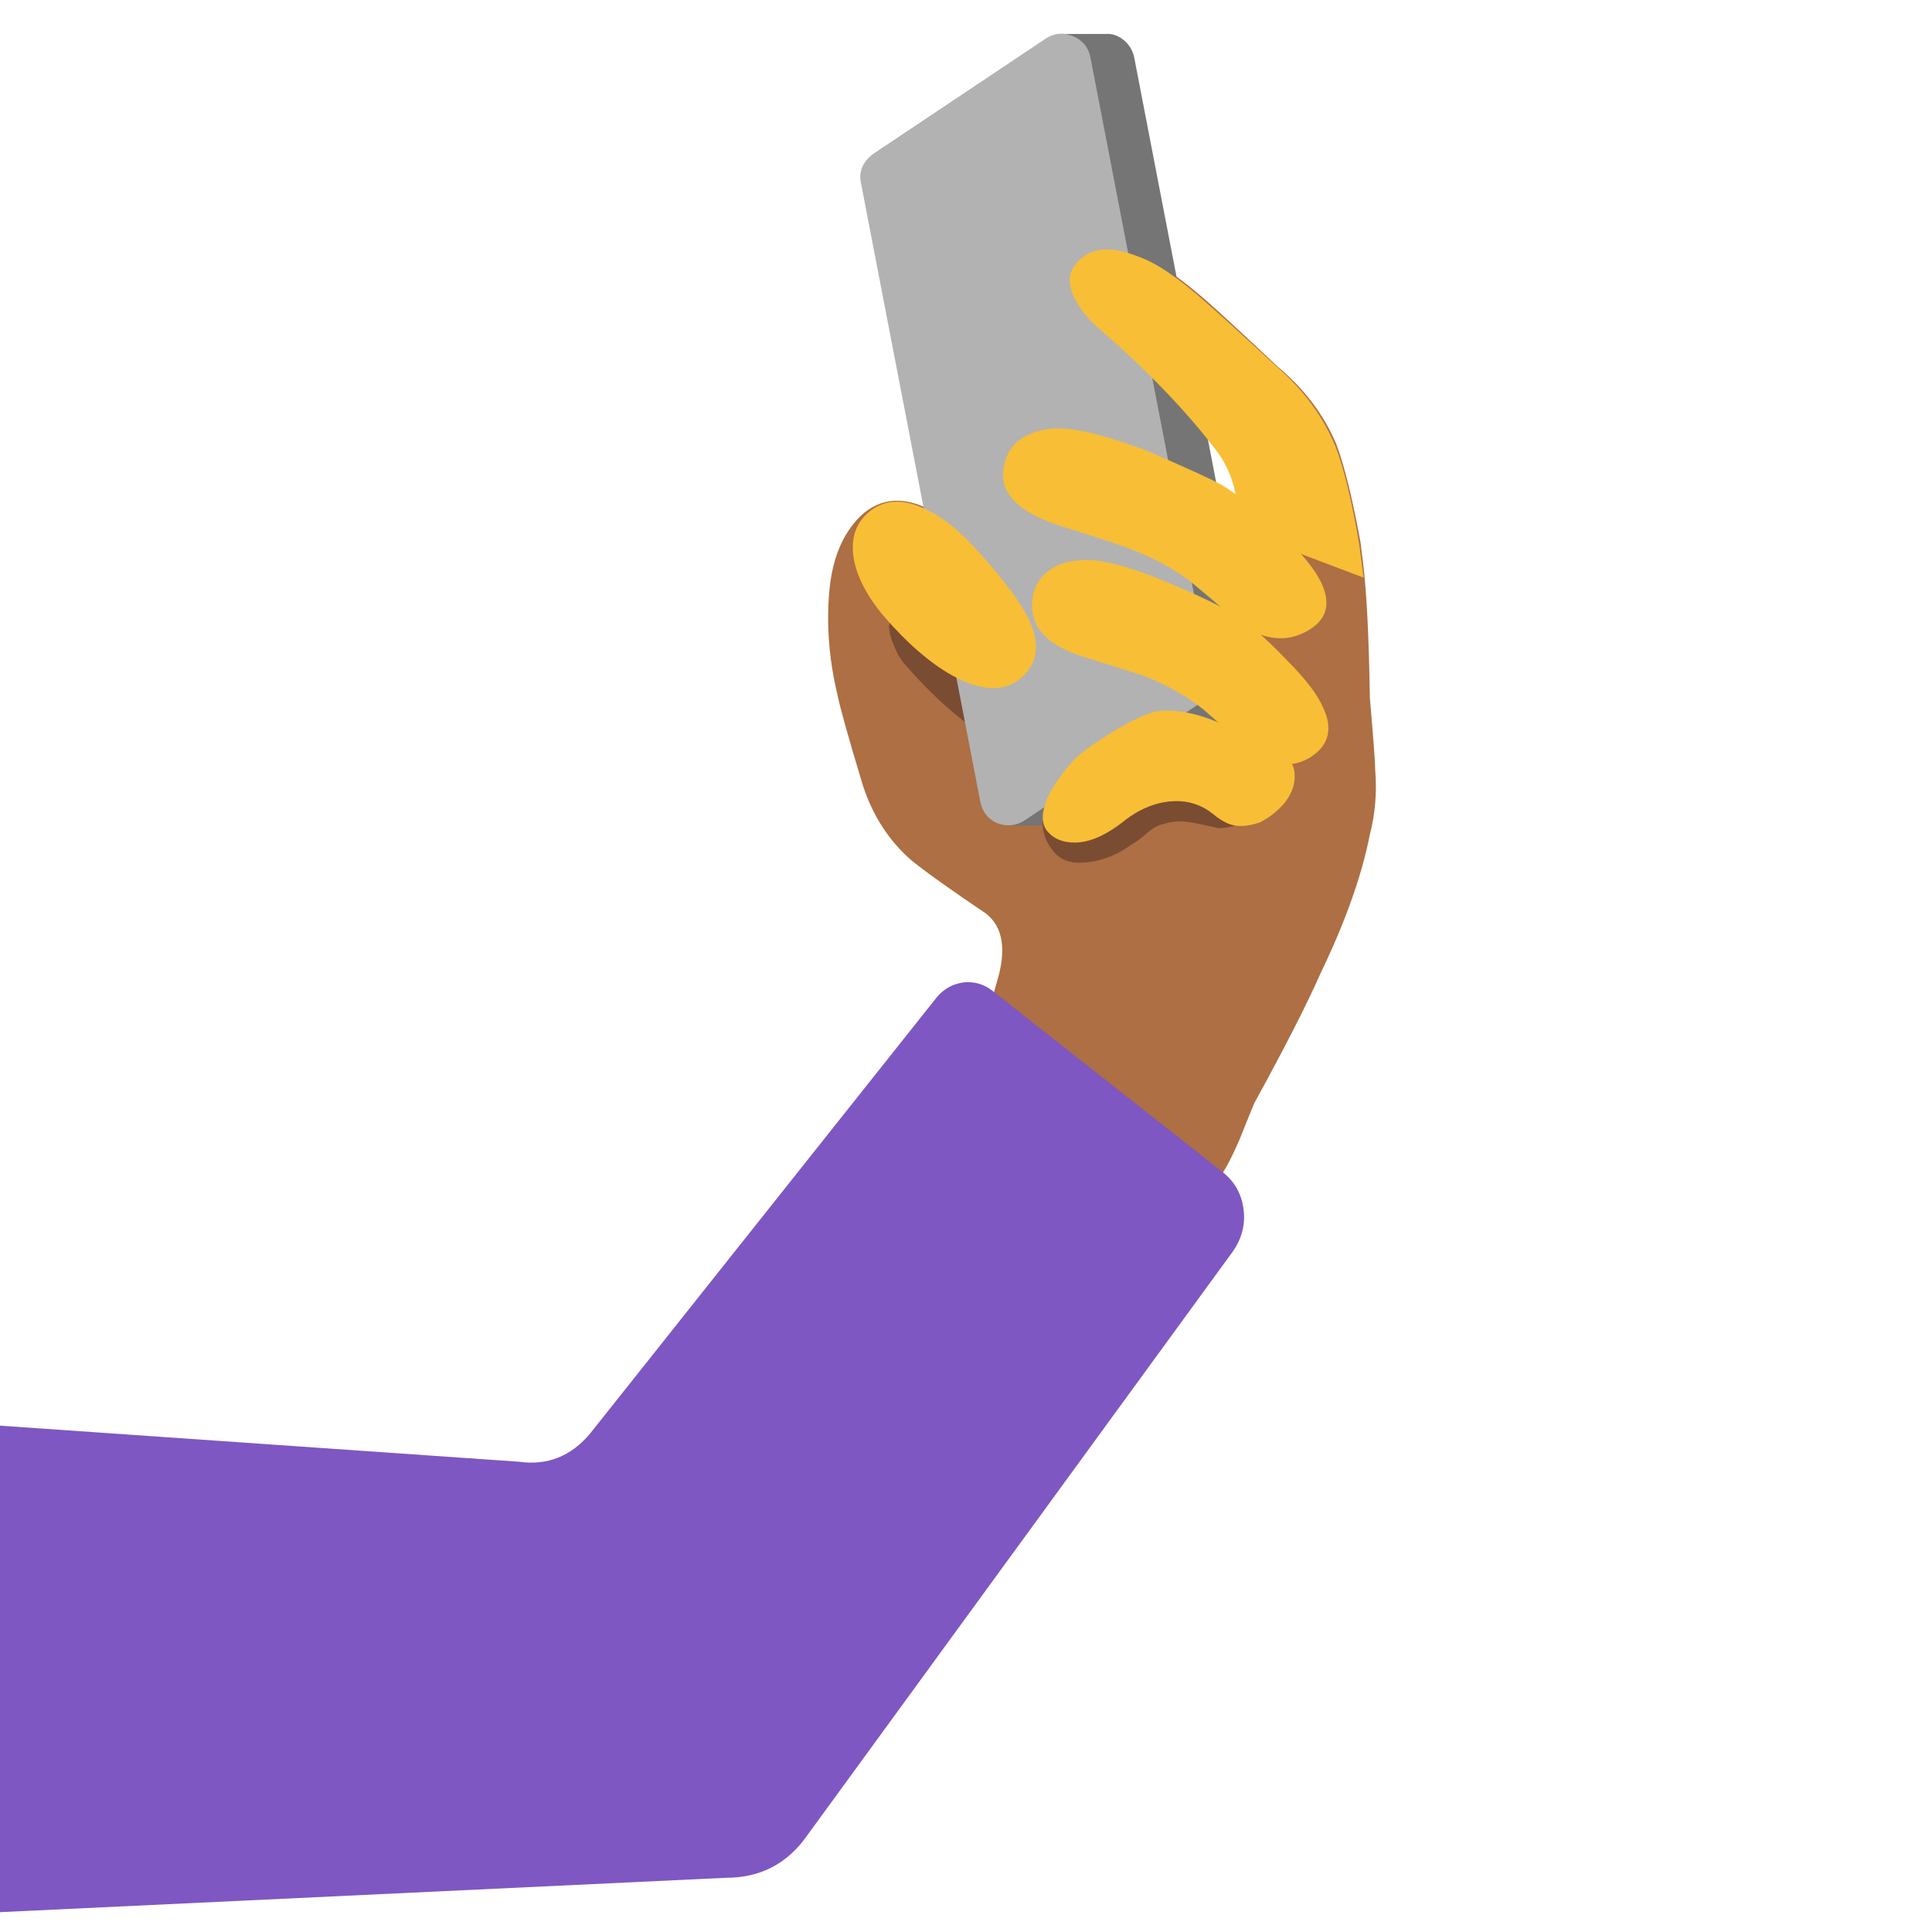
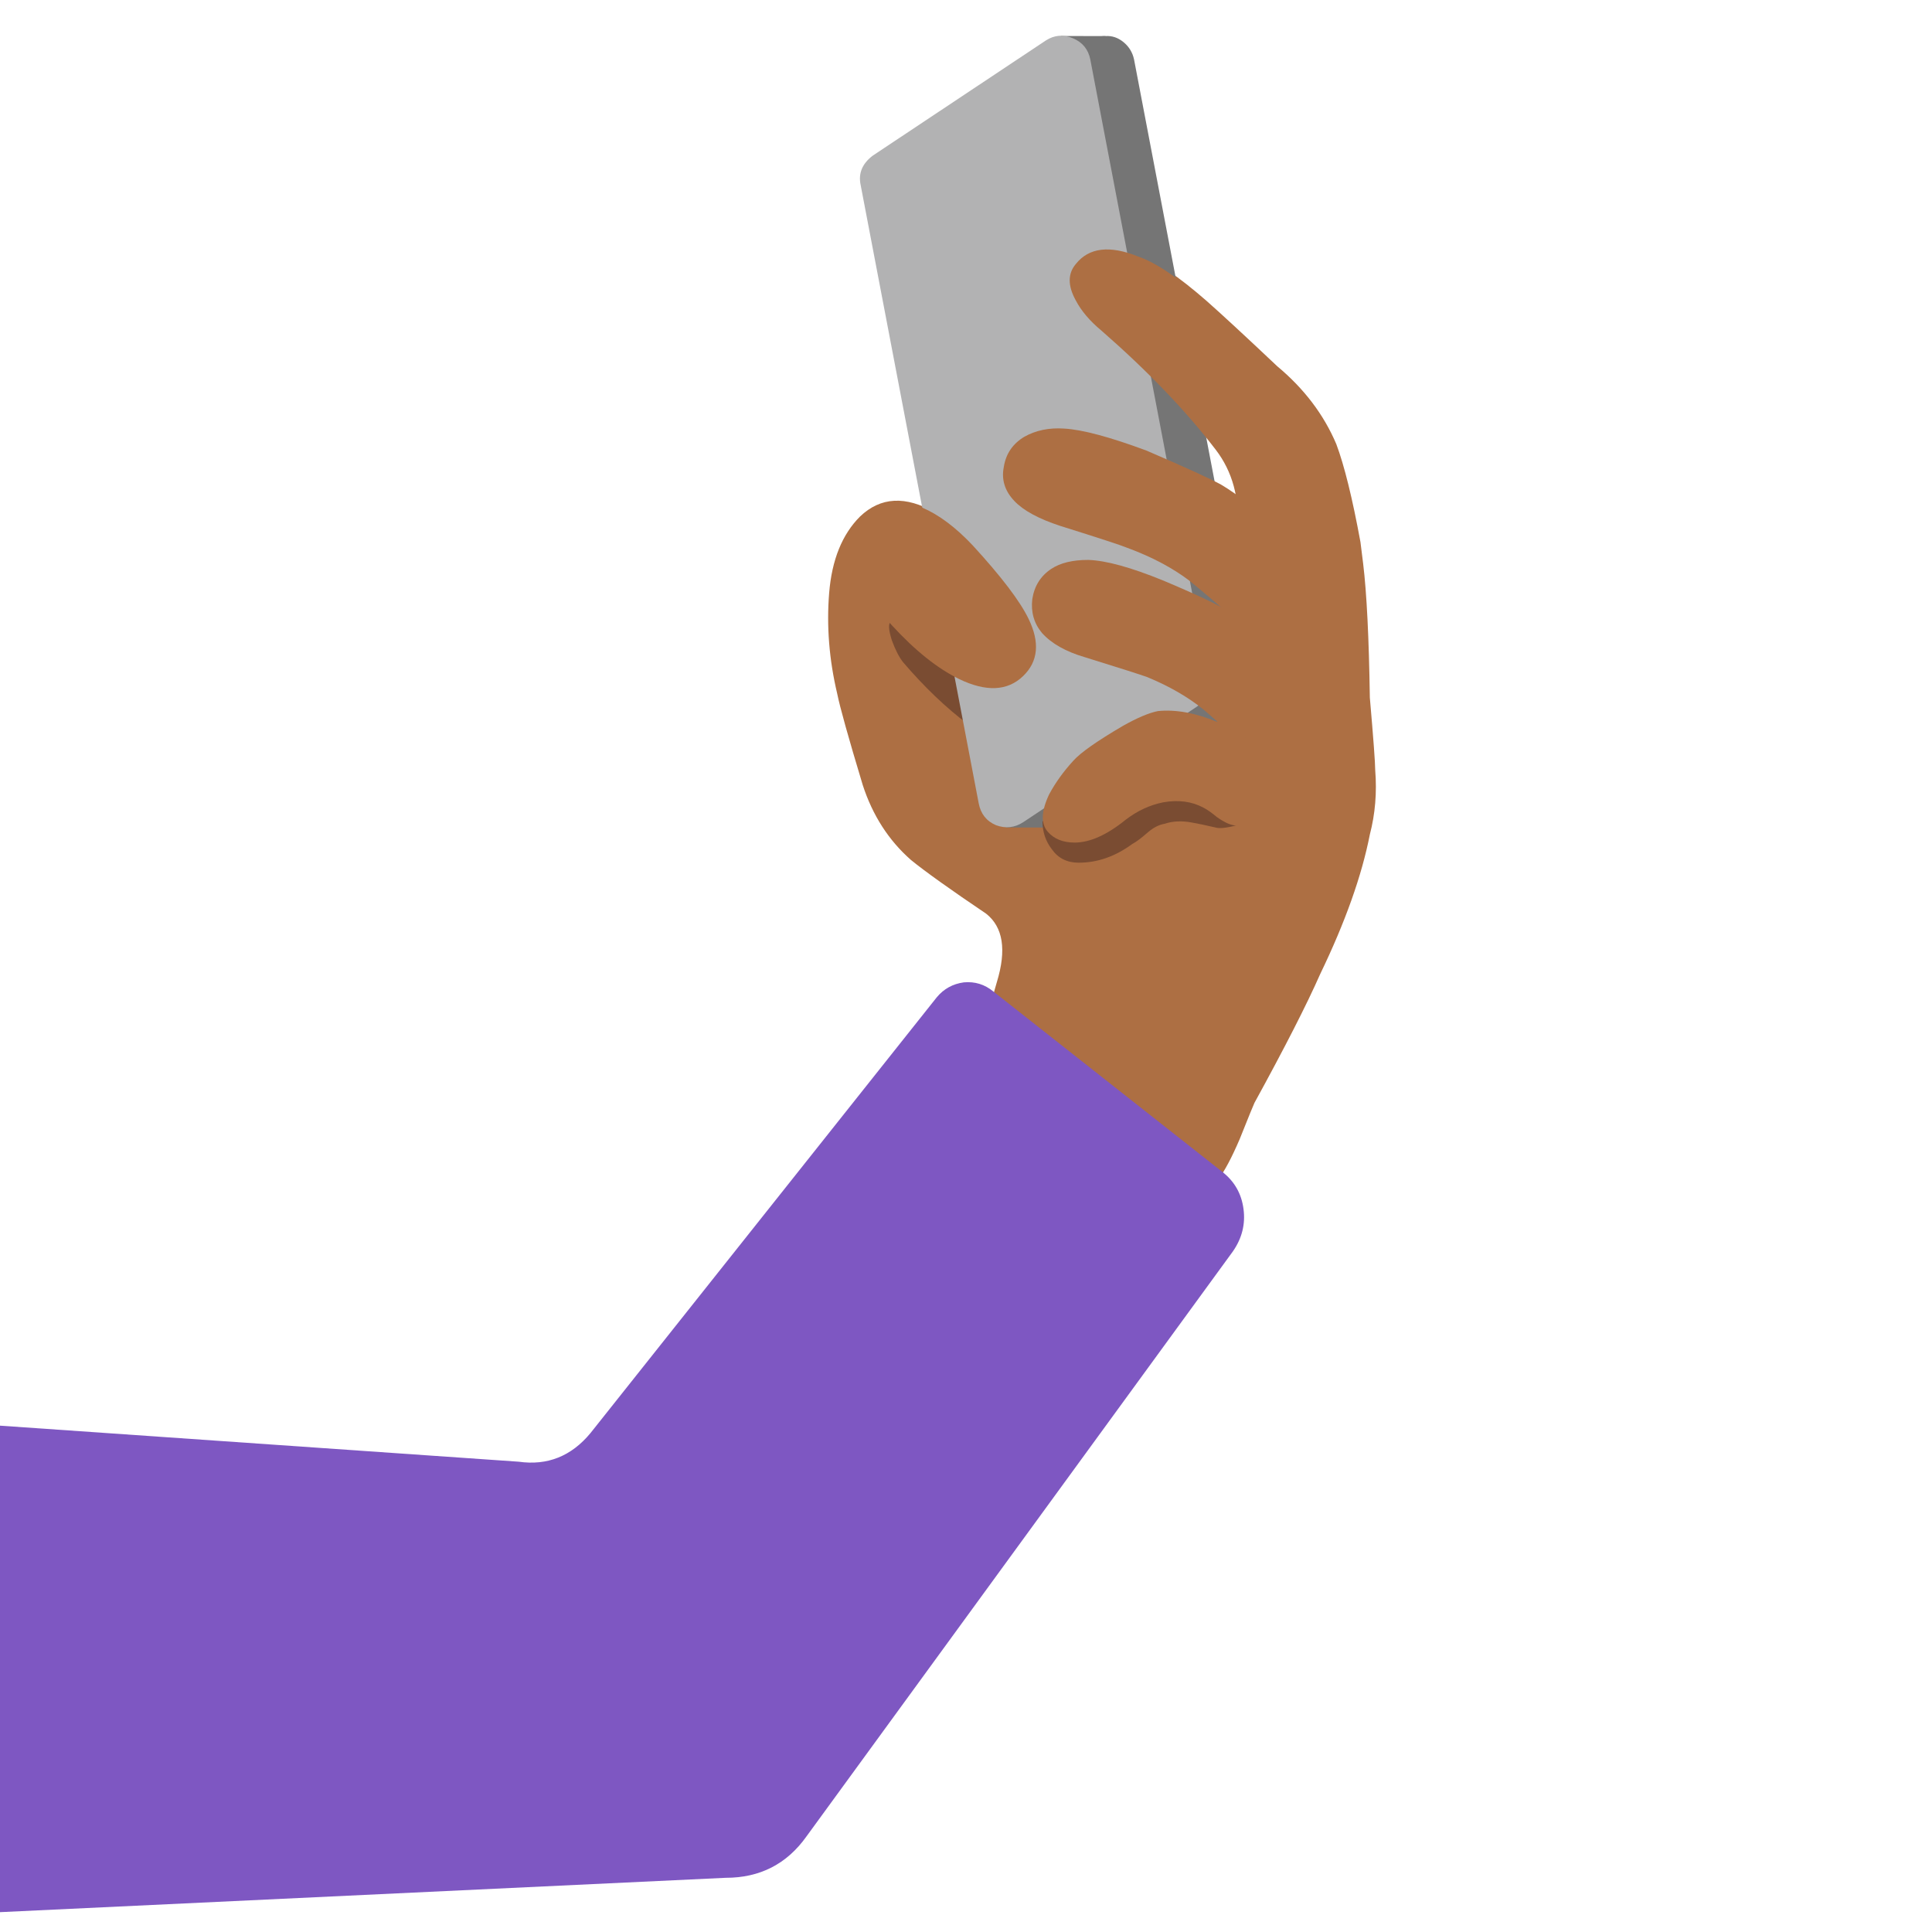
<svg xmlns="http://www.w3.org/2000/svg" xmlns:xlink="http://www.w3.org/1999/xlink" preserveAspectRatio="none" viewBox="0 0 72 72">
  <defs>
    <path id="a" fill="#AD6F43" d="M44.95 11.2q-1.55-1.35-2.5-1.7-1.6-.65-2.35.3t.95 2.5q2.5 2.15 4.3 4.4.9 1.2.8 3.2-.1 1.35-1.3 2.45-1.15 1.1-2.95 1.55-2 .5-3.15-.35-.65-.5-1.85-2.25-1.15-1.65-2.05-2.2-1.65-.95-2.8.15-1 1-1.15 2.85-.15 1.85.3 3.75.15.75.95 3.4.55 1.7 1.8 2.8.8.65 2.8 2 .95.75.4 2.55-.65 2.2-.3 3.15.4 1.1 2.05 2.2.9.55 2.65 1.6.9.7 2.25.8 1.25.1 1.6-.4.35-.45.8-1.5.5-1.25.55-1.35 1.7-3.1 2.45-4.8 1.4-2.9 1.85-5.2.3-1.15.2-2.4 0-.4-.2-2.7-.05-3.35-.25-5l-.1-.8q-.45-2.45-.9-3.65-.7-1.65-2.2-2.9-1.8-1.7-2.65-2.45z" />
    <path id="b" fill="#7A4C32" d="M64.55 44.5q-.6-.15-1.25-.6-.05-.05-1.05-.9-1.5-1.25-3.15-1.9-.3.15.05 1.25.35.95.75 1.45 2.1 2.45 4.3 4.1.15.1.35-3.4z" />
    <path id="c" fill="#757575" d="M82.2 46.7q1.05-.65.85-1.95L75.15 3.8q-.15-.7-.7-1.15-.55-.45-1.2-.4-.6 0-1.05.3L60.75 10.2q-1.05.75-.8 1.95L67.8 53.1q.2 1.05 1.15 1.45.95.35 1.8-.2L82.2 46.7z" />
    <path id="d" fill="#757575" d="M73.25 6V2.25H70.3V6h2.95z" />
    <path id="e" fill="#757575" d="M69.75 54.7v-3.75h-3v3.75h3z" />
    <path id="f" fill="#B2B2B3" d="M57.85 10.2q-1.05.8-.8 1.95l7.9 40.95q.2 1.05 1.15 1.45.95.35 1.8-.2l11.45-7.65q1.05-.7.8-1.95L72.25 3.8q-.2-1-1.15-1.4-.95-.4-1.8.15L57.85 10.2z" />
    <path id="g" fill="#7E57C2" d="M82.5 80q-.2-1.55-1.45-2.5L65.9 65.6q-.85-.7-1.95-.6-1.1.15-1.8 1l-22.9 28.9q-1.9 2.3-4.75 1.9L0 94.45v32.25l48.25-2.35q3.4 0 5.35-2.75l28.2-38.8q.9-1.3.7-2.8z" />
-     <path id="h" fill="#F8BE36" d="M86.65 41.7q2-1.1.9-3.3-.55-1.15-2.6-3.2-2.3-2.2-4-3.2-1.1-.6-4.95-2.25-3.65-1.35-5.45-1.45-1.5-.1-2.65.55-1.15.7-1.35 2-.25 1.25.7 2.25.9.95 3.05 1.65 3.85 1.2 4.45 1.45 2.45.9 4.15 2.2 1.05.85 3.5 2.95 2.3 1.45 4.25.35z" />
-     <path id="i" fill="#F8BE36" d="M85.3 43.6q-2.2-2.3-3.65-3.1-1.2-.75-4.55-2.15-3.2-1.3-4.95-1.35-1.55 0-2.45.6-1.05.7-1.25 2-.15 1.3.65 2.25.95 1.05 2.85 1.6 3.4 1.05 4.1 1.3 2.2.9 3.75 2.15 1 .85 3.2 2.85 2.1 1.4 3.9.3 1.85-1.2.8-3.35-.55-1.25-2.4-3.1z" />
-     <path id="j" fill="#F8BE36" d="M56.6 36.85q.35 2.15 2.55 4.5 2.3 2.5 4.45 3.55 2.7 1.3 4.25-.2 1.5-1.45.35-3.8-.85-1.75-3.7-4.85-1.7-1.8-3.35-2.5-1.95-.85-3.35.15-1.5 1.1-1.2 3.15z" />
-     <path id="k" fill="#F8BE36" d="M82.05 35l8.35 3.15-.3-2.25q-.75-4.35-1.6-6.5-1.25-2.95-3.85-5.2-3.2-2.95-4.75-4.3-2.7-2.4-4.45-3-2.85-1.15-4.15.5-.8.95 0 2.4.55 1.05 1.7 2 4.65 4.05 7.6 7.9 1.65 2.15 1.45 5.3z" />
+     <path id="h" fill="#AD6F43" d="M86.65 41.7q2-1.1.9-3.3-.55-1.15-2.6-3.2-2.3-2.2-4-3.2-1.1-.6-4.95-2.25-3.65-1.35-5.45-1.45-1.5-.1-2.65.55-1.15.7-1.35 2-.25 1.25.7 2.25.9.95 3.05 1.65 3.85 1.2 4.45 1.45 2.45.9 4.15 2.2 1.05.85 3.5 2.95 2.3 1.45 4.25.35z" />
+     <path id="i" fill="#AD6F43" d="M85.3 43.6q-2.2-2.3-3.65-3.1-1.2-.75-4.55-2.15-3.2-1.3-4.95-1.35-1.55 0-2.45.6-1.05.7-1.25 2-.15 1.3.65 2.25.95 1.05 2.85 1.6 3.4 1.05 4.1 1.3 2.2.9 3.75 2.15 1 .85 3.2 2.85 2.1 1.4 3.9.3 1.85-1.2.8-3.35-.55-1.25-2.4-3.1z" />
+     <path id="j" fill="#AD6F43" d="M56.6 36.85q.35 2.15 2.55 4.5 2.3 2.5 4.45 3.55 2.7 1.3 4.25-.2 1.5-1.45.35-3.8-.85-1.75-3.7-4.85-1.7-1.8-3.35-2.5-1.95-.85-3.35.15-1.5 1.1-1.2 3.15z" />
+     <path id="k" fill="#AD6F43" d="M82.05 35l8.35 3.15-.3-2.25q-.75-4.35-1.6-6.5-1.25-2.95-3.85-5.2-3.2-2.95-4.75-4.3-2.7-2.4-4.45-3-2.85-1.15-4.15.5-.8.95 0 2.4.55 1.05 1.7 2 4.65 4.05 7.6 7.9 1.65 2.15 1.45 5.3z" />
    <path id="l" fill="#7A4C32" d="M45.35 30.25q-.55-.25-.95-.4-.7-.25-1.35-.05-.55.2-1.3.7-.7.5-1.1.6-.35.1-.95-.15-.65-.3-.85-.35 0 .6.35 1.05.35.5 1 .5 1.05 0 2-.7.2-.1.6-.45.3-.25.6-.3.45-.15 1-.05.3.05.95.2.25.05.95-.15-.35-.15-.95-.45z" />
-     <path id="m" fill="#F8BE36" d="M48.25 28.95q0-.55-.3-.6-.45-.2-1.3-.7-.9-.55-1.3-.75-1.2-.5-2.2-.4-.5.1-1.3.55-1.45.85-1.85 1.3-.55.6-.9 1.25-.45.95-.05 1.4.35.4 1 .4.85 0 1.9-.85.65-.5 1.4-.65.85-.15 1.5.2.2.1.5.35.35.25.6.3.4.1 1-.1.5-.25.9-.7.4-.5.4-1z" />
+     <path id="m" fill="#AD6F43" d="M48.25 28.95q0-.55-.3-.6-.45-.2-1.3-.7-.9-.55-1.3-.75-1.2-.5-2.2-.4-.5.1-1.3.55-1.45.85-1.85 1.3-.55.6-.9 1.25-.45.95-.05 1.4.35.4 1 .4.85 0 1.9-.85.65-.5 1.4-.65.85-.15 1.5.2.2.1.5.35.35.25.6.3.4.1 1-.1.5-.25.9-.7.4-.5.4-1z" />
  </defs>
  <use xlink:href="#a" />
  <use transform="rotate(.078) scale(.56247)" xlink:href="#b" />
-   <use transform="scale(.56245)" xlink:href="#c" />
-   <use transform="scale(.56245)" xlink:href="#d" />
-   <use transform="scale(.56245)" xlink:href="#e" />
-   <use transform="scale(.56245)" xlink:href="#f" />
+   <use transform="rotate(.11) scale(.56244)" xlink:href="#c" />
+   <use transform="rotate(.11) scale(.56244)" xlink:href="#d" />
+   <use transform="rotate(.11) scale(.56244)" xlink:href="#e" />
+   <use transform="rotate(.11) scale(.56244)" xlink:href="#f" />
  <use transform="rotate(.078) scale(.56247)" xlink:href="#g" />
  <use transform="rotate(.078) scale(.56247)" xlink:href="#h" />
  <use transform="rotate(.078) scale(.56247)" xlink:href="#i" />
  <use transform="rotate(.078) scale(.56247)" xlink:href="#j" />
  <use transform="rotate(.078) scale(.56247)" xlink:href="#k" />
  <use xlink:href="#l" />
  <use xlink:href="#m" />
</svg>
